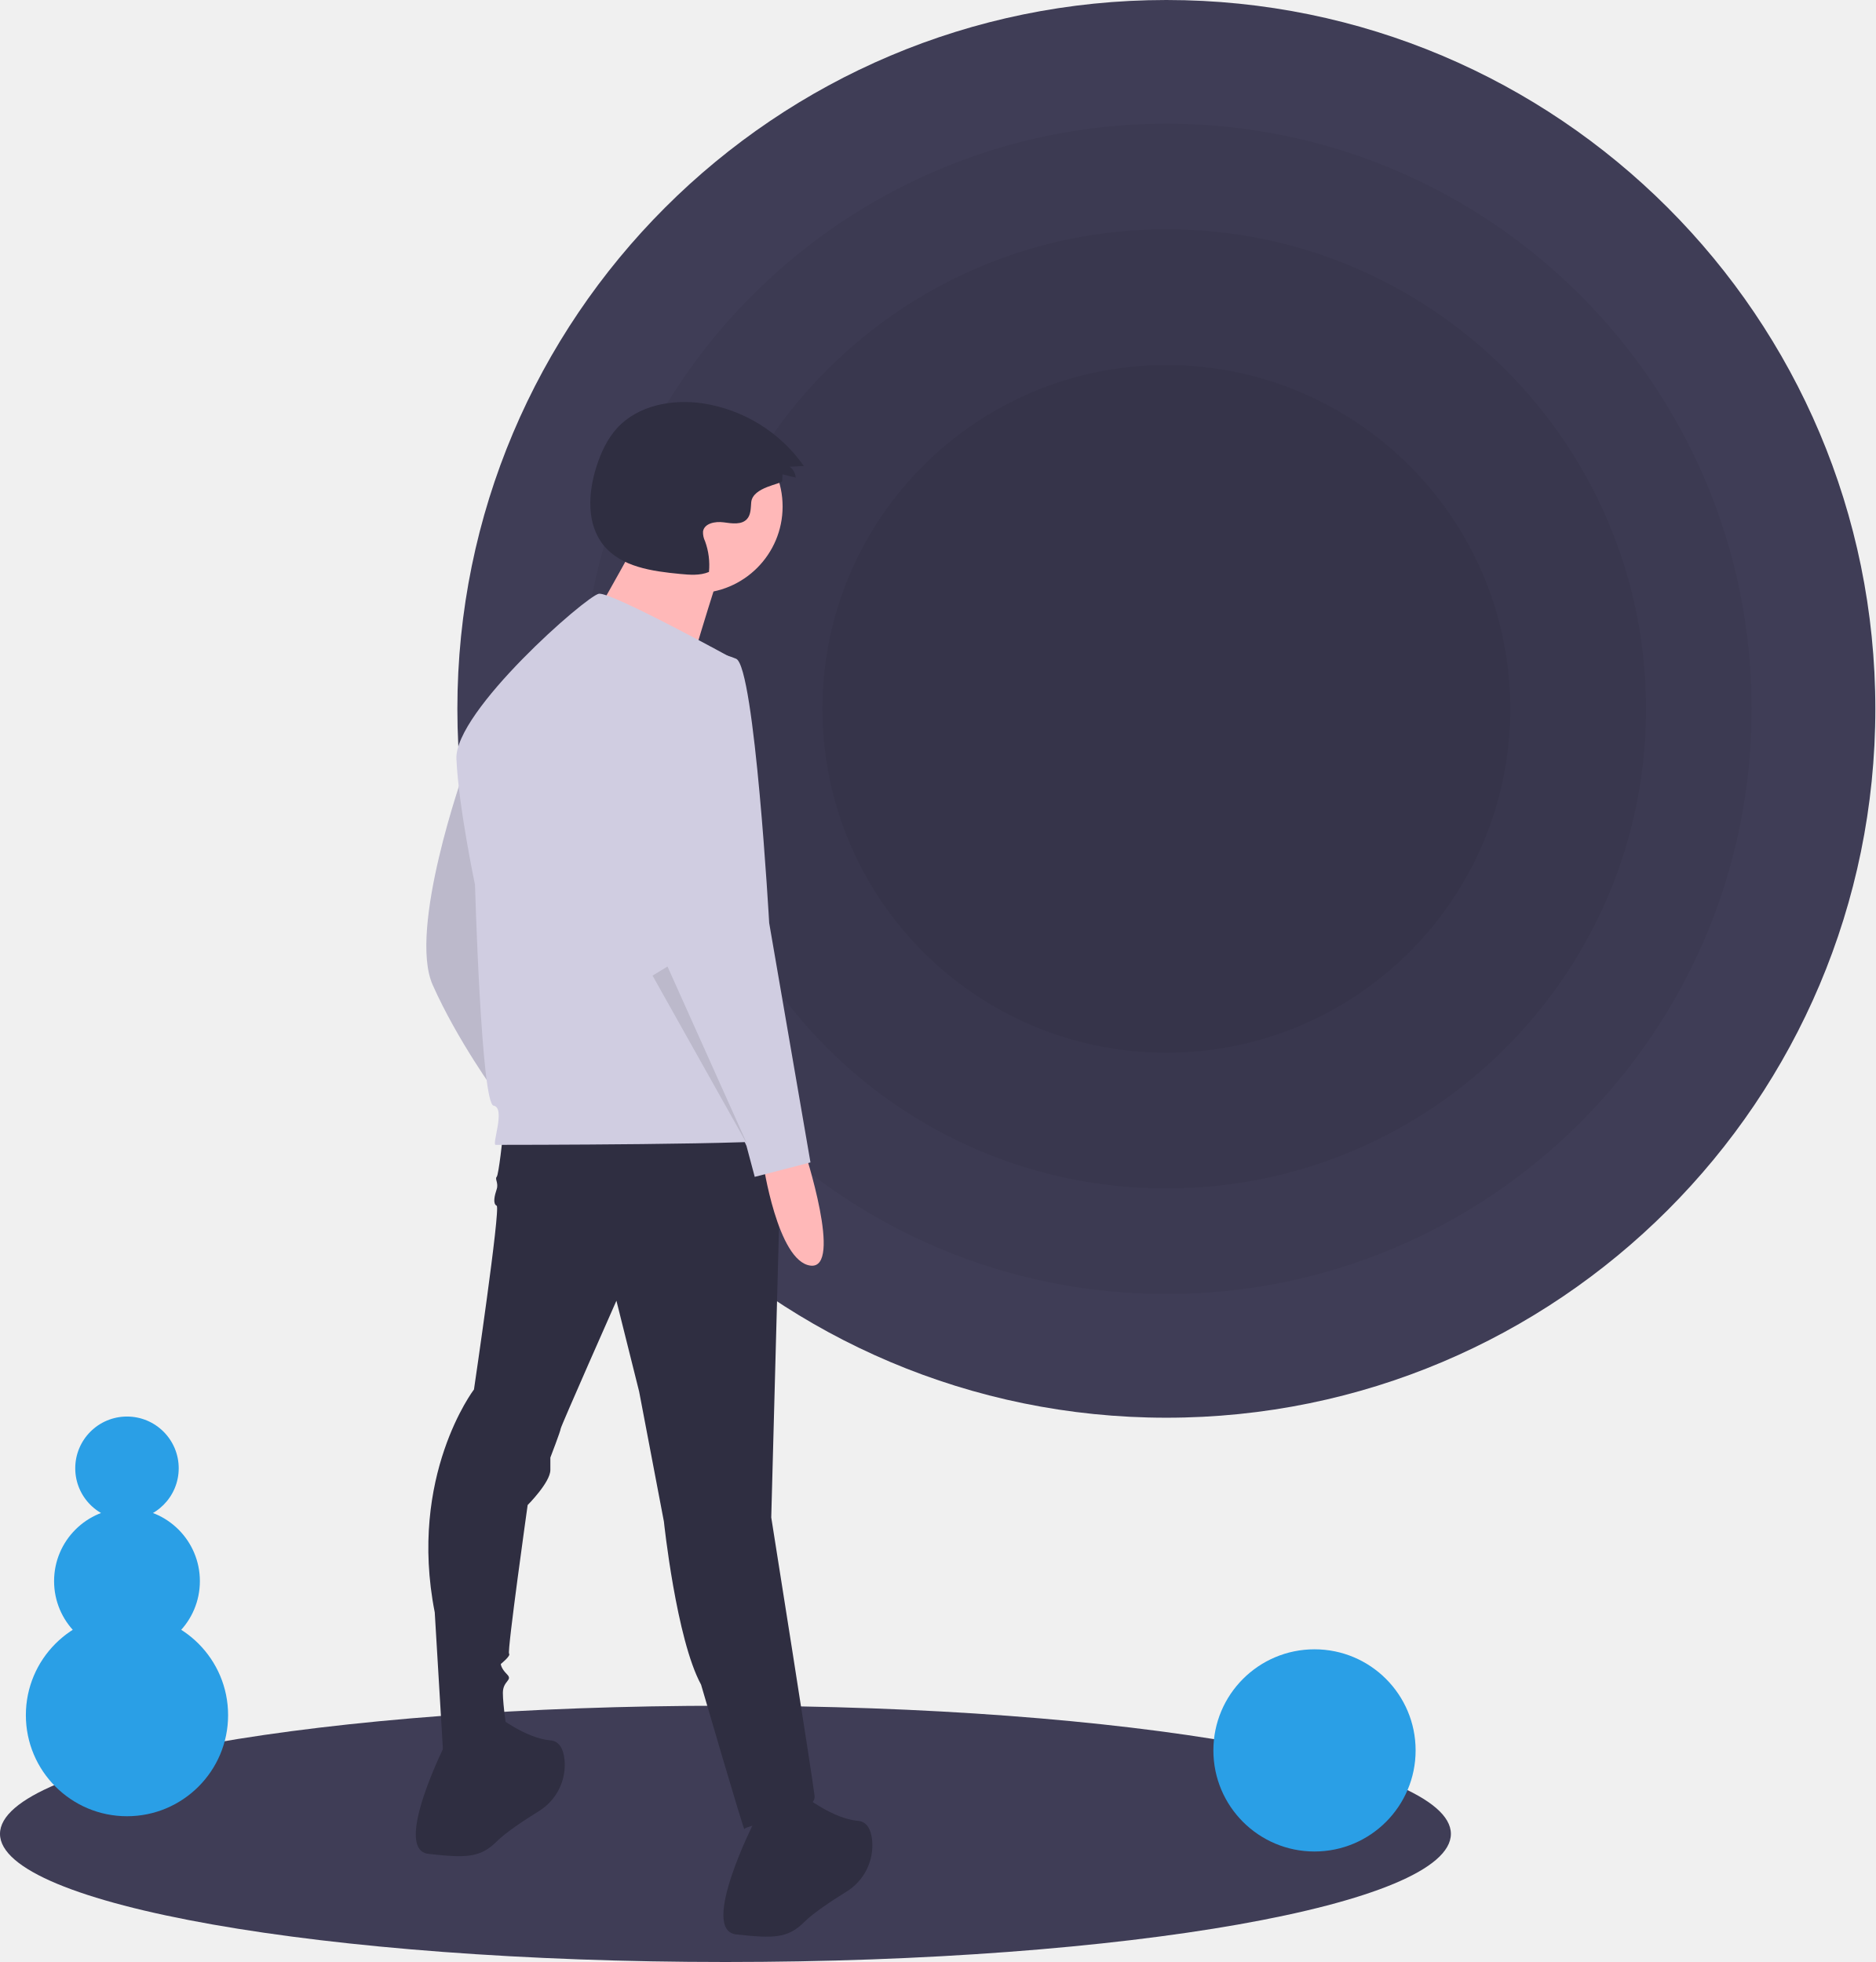
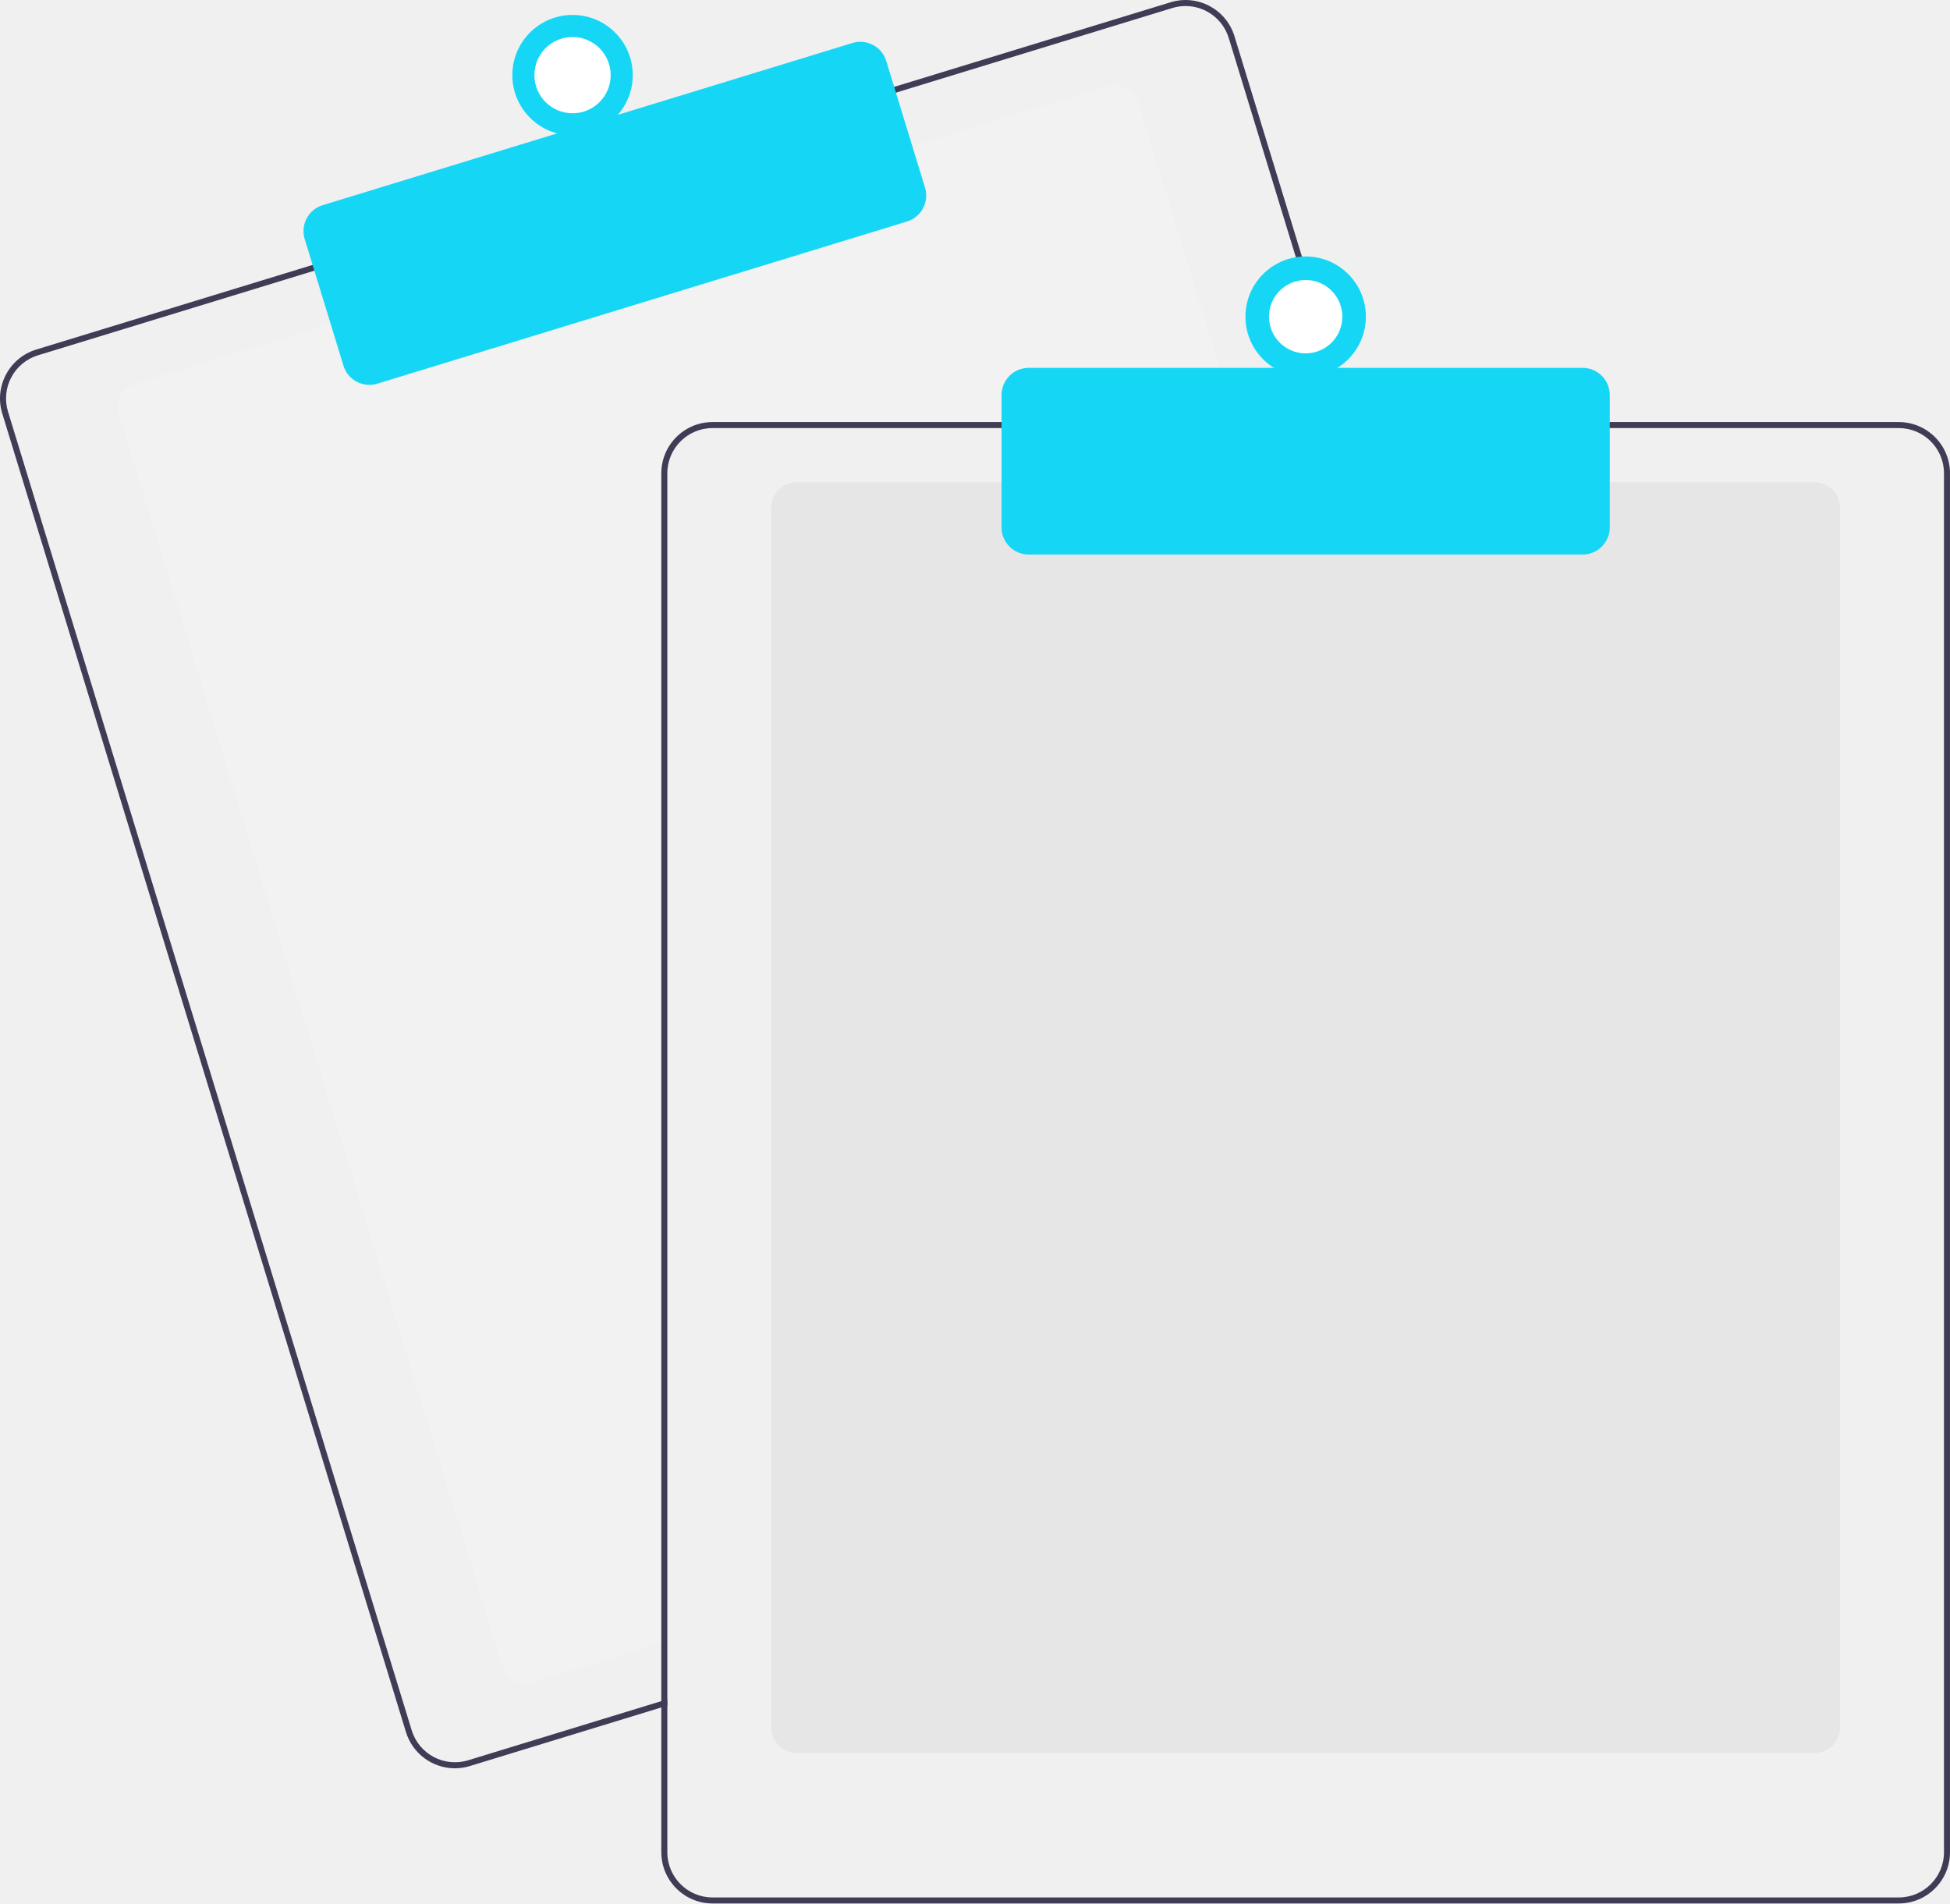
- <svg xmlns="http://www.w3.org/2000/svg" id="bac3cfc7-b61b-48ce-8441-8100e40ddaa6" data-name="Layer 1" width="797.5" height="834.5" viewBox="0 0 797.5 834.5">
-   <ellipse cx="308.5" cy="780" rx="308.5" ry="54.5" fill="#3f3d56" />
-   <circle cx="496" cy="301.5" r="301.5" fill="#3f3d56" />
-   <circle cx="496" cy="301.5" r="248.898" opacity="0.05" />
-   <circle cx="496" cy="301.5" r="203.994" opacity="0.05" />
-   <circle cx="496" cy="301.5" r="146.26" opacity="0.05" />
-   <path d="M398.42,361.232s-23.704,66.722-13.169,90.426,27.216,46.53,27.216,46.53S406.322,365.622,398.42,361.232Z" transform="translate(-201.25 -32.75)" fill="#d0cde1" />
-   <path d="M398.42,361.232s-23.704,66.722-13.169,90.426,27.216,46.53,27.216,46.53S406.322,365.622,398.42,361.232Z" transform="translate(-201.25 -32.75)" opacity="0.1" />
-   <path d="M415.101,515.747s-1.756,16.681-2.634,17.558.878,2.634,0,5.268-1.756,6.145,0,7.023-9.657,78.135-9.657,78.135-28.094,36.873-16.681,94.816l3.512,58.821s27.216,1.756,27.216-7.901c0,0-1.756-11.413-1.756-16.681s4.39-5.268,1.756-7.901-2.634-4.39-2.634-4.39,4.39-3.512,3.512-4.39,7.901-63.211,7.901-63.211,9.657-9.657,9.657-14.925v-5.268s4.39-11.413,4.39-12.291,23.704-54.431,23.704-54.431l9.657,38.629,10.535,55.309s5.268,50.042,15.803,69.356c0,0,18.436,63.211,18.436,61.455s30.727-6.145,29.849-14.047-18.436-118.52-18.436-118.52L533.621,513.991Z" transform="translate(-201.25 -32.75)" fill="#2f2e41" />
-   <path d="M391.397,772.978s-23.704,46.53-7.901,48.286,21.948,1.756,28.971-5.268c3.84-3.84,11.615-8.991,17.876-12.873a23.117,23.117,0,0,0,10.969-21.982c-.463-4.295-2.068-7.834-6.019-8.164-10.535-.878-22.826-10.535-22.826-10.535Z" transform="translate(-201.25 -32.75)" fill="#2f2e41" />
-   <path d="M522.208,807.217s-23.704,46.53-7.901,48.286,21.948,1.756,28.971-5.268c3.84-3.84,11.615-8.991,17.876-12.873a23.117,23.117,0,0,0,10.969-21.982c-.463-4.295-2.068-7.834-6.019-8.164-10.535-.878-22.826-10.535-22.826-10.535Z" transform="translate(-201.25 -32.75)" fill="#2f2e41" />
-   <circle cx="295.905" cy="215.433" r="36.905" fill="#ffb8b8" />
-   <path d="M473.43,260.308S447.07,308.812,444.961,308.812,492.41,324.628,492.41,324.628s13.707-46.394,15.816-50.612Z" transform="translate(-201.25 -32.75)" fill="#ffb8b8" />
-   <path d="M513.867,313.385s-52.675-28.971-57.943-28.094-61.455,50.042-60.577,70.234,7.901,53.553,7.901,53.553,2.634,93.06,7.901,93.938-.878,16.681.878,16.681,122.909,0,123.787-2.634S513.867,313.385,513.867,313.385Z" transform="translate(-201.25 -32.75)" fill="#d0cde1" />
-   <path d="M543.278,521.892s16.681,50.92,2.634,49.164-20.192-43.896-20.192-43.896Z" transform="translate(-201.25 -32.75)" fill="#ffb8b8" />
-   <path d="M498.504,310.313s-32.483,7.023-27.216,50.92,14.925,87.792,14.925,87.792l32.483,71.112,3.512,13.169,23.704-6.145L528.353,425.321s-6.145-108.863-14.047-112.374A34,34,0,0,0,498.504,310.313Z" transform="translate(-201.25 -32.75)" fill="#d0cde1" />
-   <polygon points="277.5 414.958 317.885 486.947 283.86 411.09 277.5 414.958" opacity="0.1" />
-   <path d="M533.896,237.316l.122-2.82,5.61,1.396a6.27,6.27,0,0,0-2.514-4.615l5.976-.334a64.477,64.477,0,0,0-43.124-26.651c-12.926-1.873-27.318.838-36.182,10.43-4.299,4.653-7.001,10.57-8.922,16.607-3.539,11.118-4.26,24.372,3.12,33.409,7.501,9.185,20.602,10.984,32.406,12.121,4.153.4,8.506.772,12.355-.839a29.721,29.721,0,0,0-1.654-13.037,8.687,8.687,0,0,1-.879-4.152c.525-3.512,5.209-4.396,8.728-3.922s7.75,1.2,10.062-1.494c1.593-1.856,1.499-4.559,1.71-6.996C521.282,239.785,533.836,238.707,533.896,237.316Z" transform="translate(-201.25 -32.75)" fill="#2f2e41" />
-   <circle cx="559" cy="744.5" r="43" fill="#2a9fe6" />
-   <circle cx="54" cy="729.5" r="43" fill="#2a9fe6" />
-   <circle cx="54" cy="672.5" r="31" fill="#2a9fe6" />
-   <circle cx="54" cy="624.5" r="22" fill="#2a9fe6" />
+ <svg xmlns="http://www.w3.org/2000/svg" id="b21613c9-2bf0-4d37-bef0-3b193d34fc5d" data-name="Layer 1" width="647.636" height="632.174" viewBox="0 0 647.636 632.174">
+   <path d="M687.328,276.087H512.818a15.018,15.018,0,0,0-15,15v387.85l-2,.61-42.81,13.11a8.007,8.007,0,0,1-9.99-5.31L315.678,271.397a8.003,8.003,0,0,1,5.31-9.99l65.97-20.2,191.25-58.54,65.97-20.2a7.989,7.989,0,0,1,9.99,5.3l32.55,106.32Z" transform="translate(-276.1819 -133.9131)" fill="#f2f2f2" />
+   <path d="M725.408,274.087l-39.23-128.14a16.994,16.994,0,0,0-21.23-11.28l-92.75,28.39L380.958,221.607l-92.75,28.4a17.015,17.015,0,0,0-11.28,21.23l134.08,437.93a17.027,17.027,0,0,0,16.26,12.03,16.789,16.789,0,0,0,4.97-.75l63.58-19.46,2-.62v-2.09l-2,.61-64.17,19.65a15.015,15.015,0,0,1-18.73-9.95l-134.07-437.94a14.979,14.979,0,0,1,9.95-18.73l92.75-28.4,191.24-58.54,92.75-28.4a15.156,15.156,0,0,1,4.41-.66,15.015,15.015,0,0,1,14.32,10.61l39.05,127.56.62,2h2.08Z" transform="translate(-276.1819 -133.9131)" fill="#3f3d56" />
+   <path d="M398.863,261.734a9.016,9.016,0,0,1-8.611-6.367l-12.88-42.072a8.999,8.999,0,0,1,5.971-11.24l175.939-53.864a9.009,9.009,0,0,1,11.241,5.971l12.88,42.072a9.01,9.01,0,0,1-5.971,11.241L401.492,261.339A8.976,8.976,0,0,1,398.863,261.734Z" transform="translate(-276.1819 -133.9131)" fill="#15d7f5" />
+   <circle cx="190.154" cy="24.955" r="20" fill="#15d7f5" />
+   <circle cx="190.154" cy="24.955" r="12.665" fill="#fff" />
+   <path d="M878.818,716.087h-338a8.51,8.51,0,0,1-8.5-8.5v-405a8.51,8.51,0,0,1,8.5-8.5h338a8.51,8.51,0,0,1,8.5,8.5v405A8.51,8.51,0,0,1,878.818,716.087Z" transform="translate(-276.1819 -133.9131)" fill="#e6e6e6" />
+   <path d="M723.318,274.087h-210.5a17.024,17.024,0,0,0-17,17v407.8l2-.61v-407.19a15.018,15.018,0,0,1,15-15H723.938Zm183.5,0h-394a17.024,17.024,0,0,0-17,17v458a17.024,17.024,0,0,0,17,17h394a17.024,17.024,0,0,0,17-17v-458A17.024,17.024,0,0,0,906.818,274.087Zm15,475a15.018,15.018,0,0,1-15,15h-394a15.018,15.018,0,0,1-15-15v-458a15.018,15.018,0,0,1,15-15h394a15.018,15.018,0,0,1,15,15Z" transform="translate(-276.1819 -133.9131)" fill="#3f3d56" />
+   <path d="M801.818,318.087h-184a9.01,9.01,0,0,1-9-9v-44a9.01,9.01,0,0,1,9-9h184a9.01,9.01,0,0,1,9,9v44A9.01,9.01,0,0,1,801.818,318.087Z" transform="translate(-276.1819 -133.9131)" fill="#15d7f5" />
+   <circle cx="433.636" cy="105.174" r="20" fill="#15d7f5" />
+   <circle cx="433.636" cy="105.174" r="12.182" fill="#fff" />
</svg>
